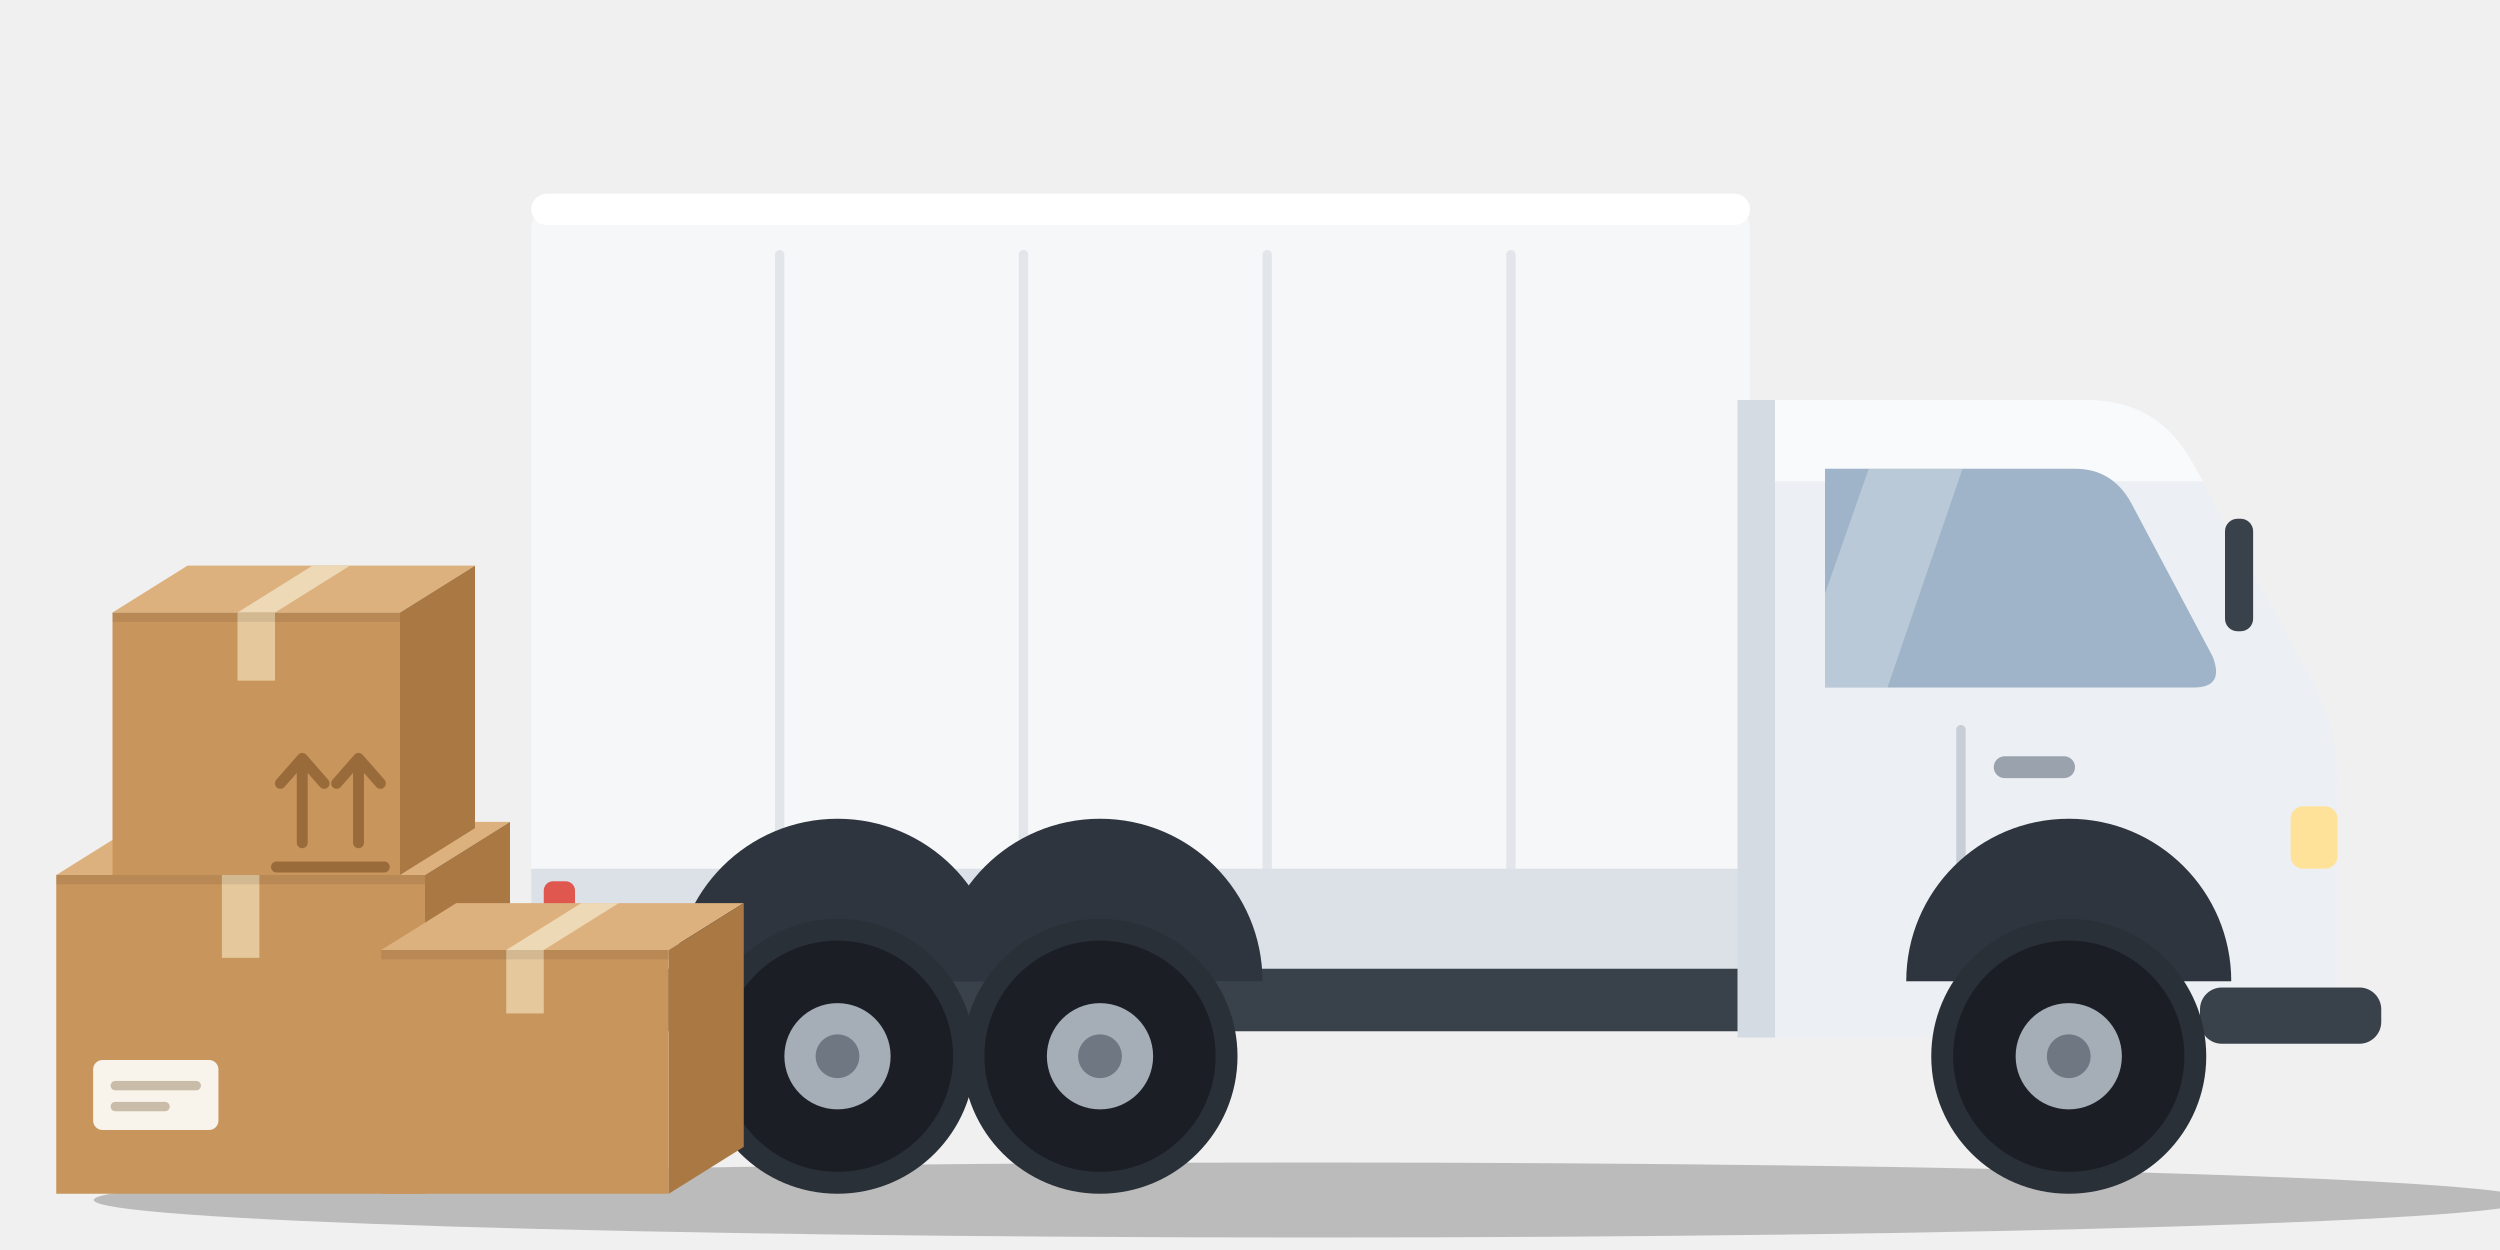
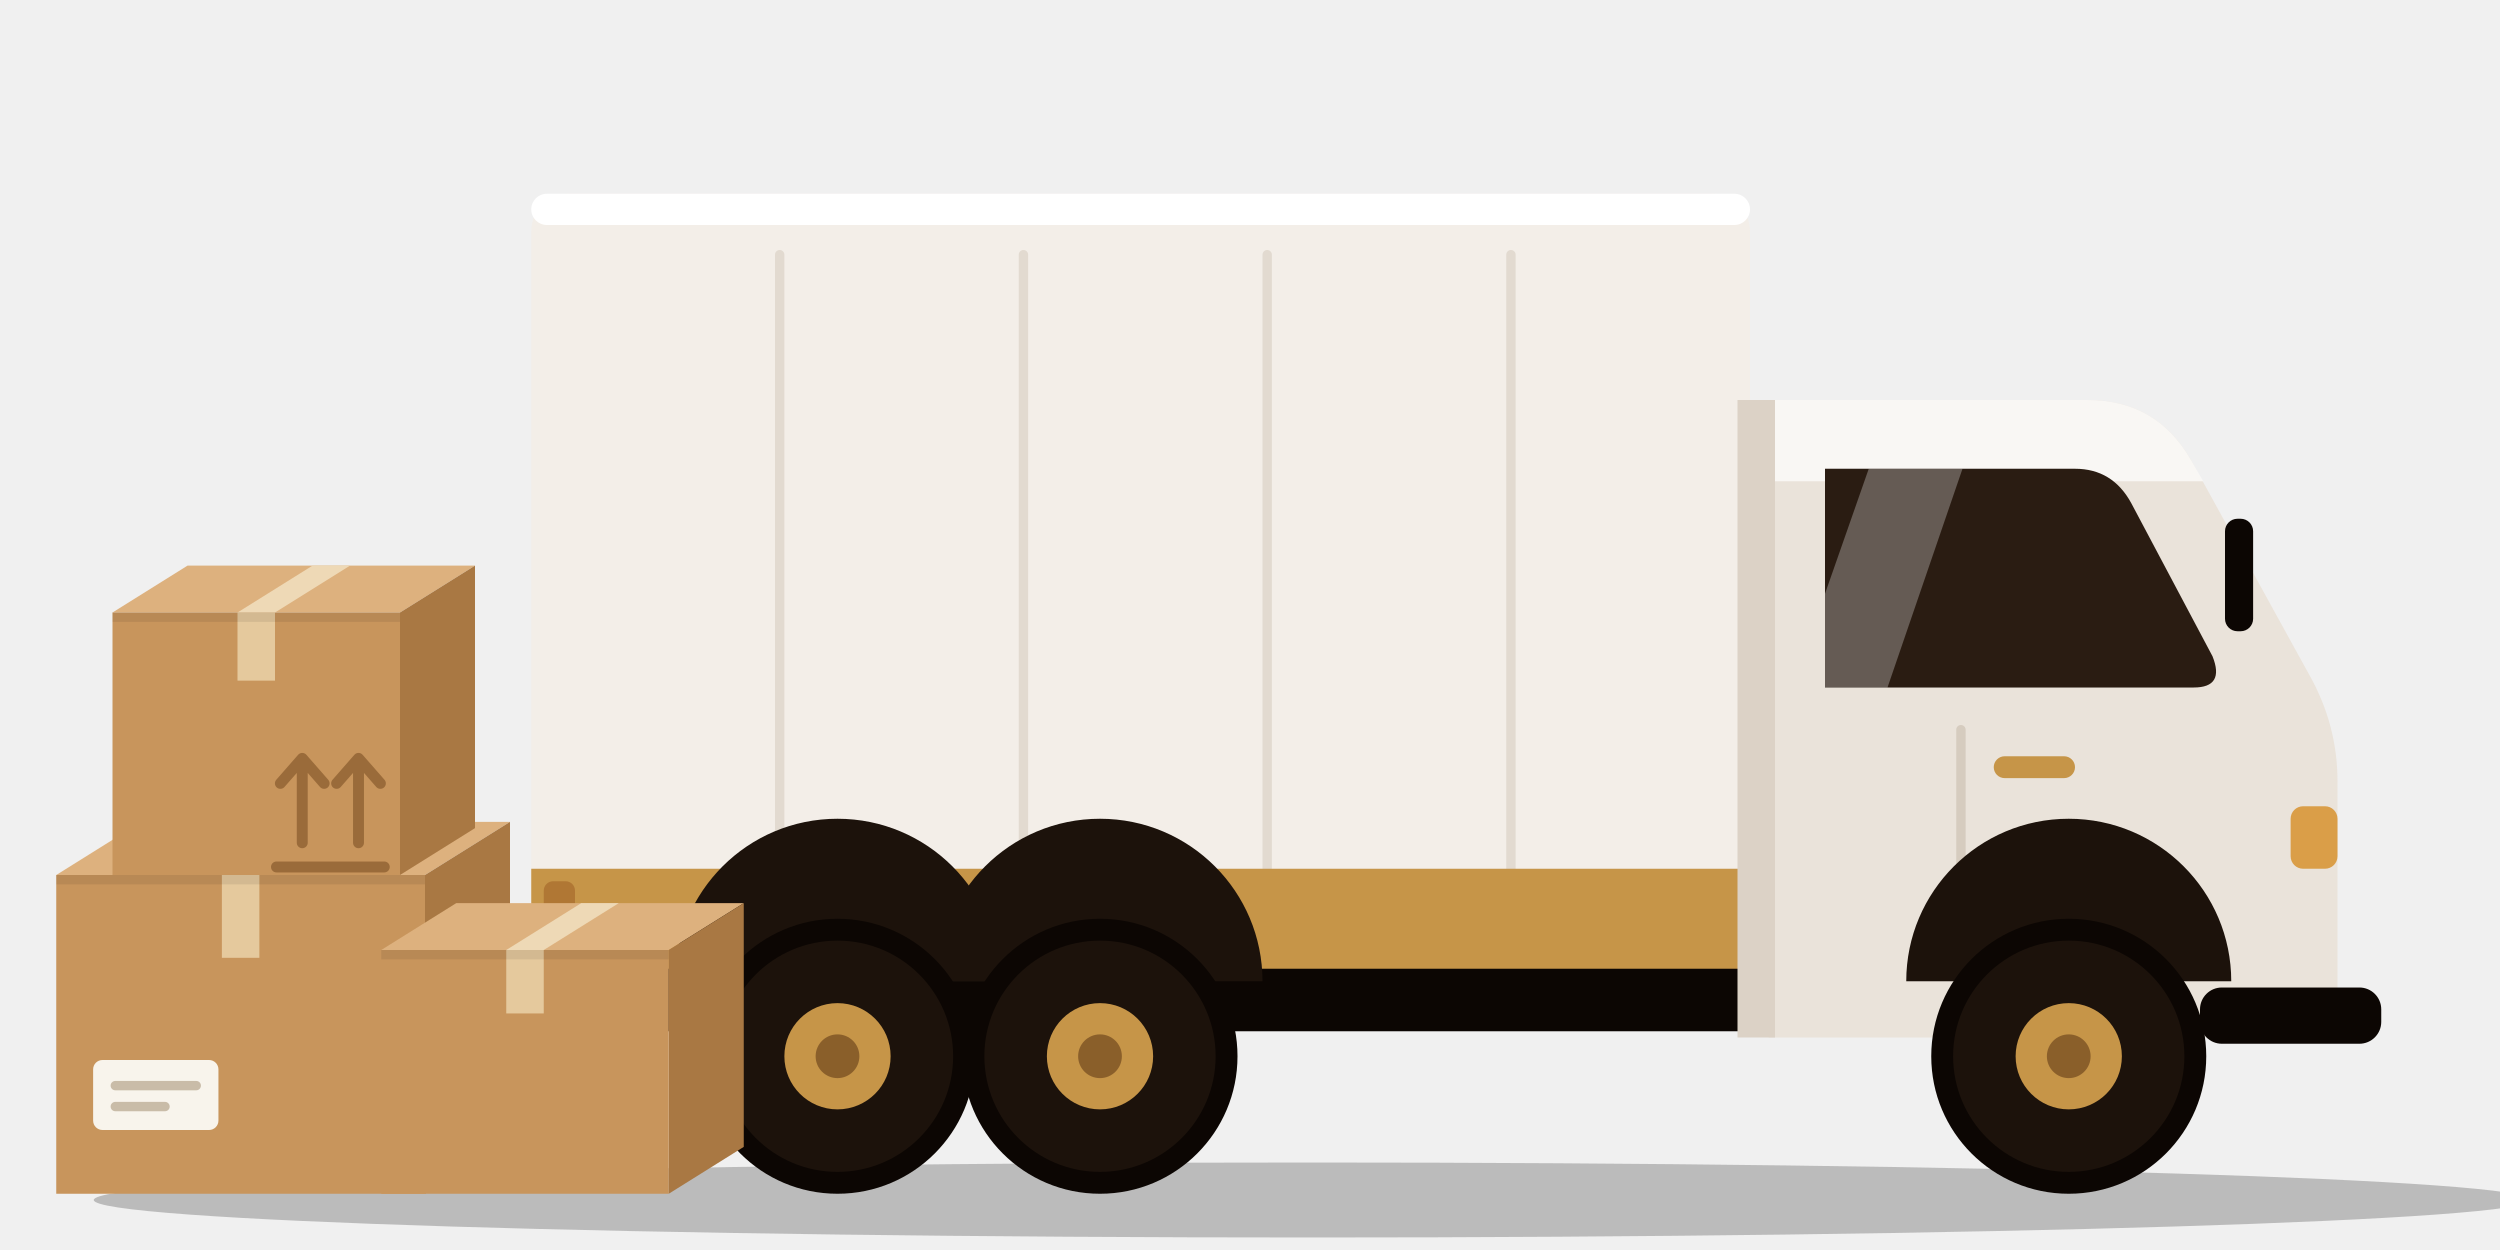
<svg xmlns="http://www.w3.org/2000/svg" viewBox="0 0 800 400" role="img" aria-labelledby="t">
  <ellipse cx="420" cy="384" rx="390" ry="12" fill="#000" opacity="0.22" />
-   <rect x="170" y="62" width="390" height="252" rx="12" fill="#F6F7F9" />
+   <rect x="170" y="62" width="390" height="252" rx="12" fill="#F3EEE8" />
  <rect x="170" y="62" width="390" height="10" rx="5" fill="#FFFFFF" />
-   <rect x="248" y="80" width="3" height="216" rx="1.5" fill="#E2E6EB" />
-   <rect x="326" y="80" width="3" height="216" rx="1.5" fill="#E2E6EB" />
-   <rect x="404" y="80" width="3" height="216" rx="1.5" fill="#E2E6EB" />
-   <rect x="482" y="80" width="3" height="216" rx="1.5" fill="#E2E6EB" />
-   <rect x="170" y="278" width="390" height="36" rx="0" fill="#DCE1E7" />
-   <rect x="174" y="282" width="10" height="18" rx="3" fill="#E0574F" />
-   <rect x="160" y="310" width="580" height="20" rx="5" fill="#39414B" />
-   <path d="M566 128 H668 Q690 128 701 147 L739 216 Q748 232 748 250 V318 Q748 332 734 332 H566 Z" fill="#ECEFF3" />
+   <rect x="248" y="80" width="3" height="216" rx="1.5" fill="#E2DAD0" />
+   <rect x="326" y="80" width="3" height="216" rx="1.5" fill="#E2DAD0" />
+   <rect x="404" y="80" width="3" height="216" rx="1.5" fill="#E2DAD0" />
+   <rect x="482" y="80" width="3" height="216" rx="1.5" fill="#E2DAD0" />
+   <rect x="170" y="278" width="390" height="36" rx="0" fill="#C69548" />
+   <rect x="174" y="282" width="10" height="18" rx="3" fill="#B07734" />
+   <rect x="160" y="310" width="580" height="20" rx="5" fill="#0C0603" />
+   <path d="M566 128 H668 Q690 128 701 147 L739 216 Q748 232 748 250 V318 Q748 332 734 332 H566 Z" fill="#EAE3DA" />
  <path d="M566 128 H668 Q690 128 701 147 L705 154 H566 Z" fill="#FFFFFF" opacity="0.7" />
-   <path d="M584 150 H664 Q676 150 682 161 L708 210 Q712 220 702 220 H584 Z" fill="#9FB4C9" />
+   <path d="M584 150 H664 Q676 150 682 161 L708 210 Q712 220 702 220 H584 Z" fill="#2A1C12" />
  <path d="M598 150 H628 L604 220 H584 V190 Z" fill="#FFFFFF" opacity="0.28" />
-   <rect x="626" y="232" width="3" height="88" rx="1.5" fill="#C7CED6" />
-   <rect x="638" y="242" width="26" height="7" rx="3.5" fill="#99A2AD" />
-   <rect x="733" y="258" width="15" height="20" rx="4" fill="#FFE29A" />
-   <rect x="704" y="316" width="58" height="18" rx="7" fill="#39414B" />
-   <rect x="712" y="166" width="9" height="36" rx="4" fill="#39414B" />
-   <rect x="556" y="128" width="12" height="204" fill="#D5DBE2" />
-   <path d="M216 314 A52 52 0 0 1 320 314 Z" fill="#2E353E" />
-   <path d="M300 314 A52 52 0 0 1 404 314 Z" fill="#2E353E" />
-   <path d="M610 314 A52 52 0 0 1 714 314 Z" fill="#2E353E" />
-   <circle cx="268" cy="338" r="44" fill="#2A3038" />
-   <circle cx="268" cy="338" r="37" fill="#1B1F25" />
-   <circle cx="268" cy="338" r="17" fill="#A5ADB7" />
-   <circle cx="268" cy="338" r="7" fill="#6E7782" />
-   <circle cx="352" cy="338" r="44" fill="#2A3038" />
-   <circle cx="352" cy="338" r="37" fill="#1B1F25" />
-   <circle cx="352" cy="338" r="17" fill="#A5ADB7" />
-   <circle cx="352" cy="338" r="7" fill="#6E7782" />
-   <circle cx="662" cy="338" r="44" fill="#2A3038" />
-   <circle cx="662" cy="338" r="37" fill="#1B1F25" />
-   <circle cx="662" cy="338" r="17" fill="#A5ADB7" />
-   <circle cx="662" cy="338" r="7" fill="#6E7782" />
+   <rect x="626" y="232" width="3" height="88" rx="1.5" fill="#D6CCBF" />
+   <rect x="638" y="242" width="26" height="7" rx="3.5" fill="#C69548" />
+   <rect x="733" y="258" width="15" height="20" rx="4" fill="#DA9E48" />
+   <rect x="704" y="316" width="58" height="18" rx="7" fill="#0C0603" />
+   <rect x="712" y="166" width="9" height="36" rx="4" fill="#0C0603" />
+   <rect x="556" y="128" width="12" height="204" fill="#DCD2C6" />
+   <path d="M216 314 A52 52 0 0 1 320 314 Z" fill="#1C120B" />
+   <path d="M300 314 A52 52 0 0 1 404 314 Z" fill="#1C120B" />
+   <path d="M610 314 A52 52 0 0 1 714 314 Z" fill="#1C120B" />
+   <circle cx="268" cy="338" r="44" fill="#0C0603" />
+   <circle cx="268" cy="338" r="37" fill="#1C120B" />
+   <circle cx="268" cy="338" r="17" fill="#C69548" />
+   <circle cx="268" cy="338" r="7" fill="#8A5F2A" />
+   <circle cx="352" cy="338" r="44" fill="#0C0603" />
+   <circle cx="352" cy="338" r="37" fill="#1C120B" />
+   <circle cx="352" cy="338" r="17" fill="#C69548" />
+   <circle cx="352" cy="338" r="7" fill="#8A5F2A" />
+   <circle cx="662" cy="338" r="44" fill="#0C0603" />
+   <circle cx="662" cy="338" r="37" fill="#1C120B" />
+   <circle cx="662" cy="338" r="17" fill="#C69548" />
+   <circle cx="662" cy="338" r="7" fill="#8A5F2A" />
  <polygon points="18,280 136,280 163.2,263.0 45.2,263.0" fill="#DDB17E" />
  <polygon points="136,280 163.2,263.0 163.2,365.0 136,382" fill="#A97843" />
  <rect x="18" y="280" width="118" height="102" fill="#C8955C" />
  <polygon points="71.0,280 83.0,280 110.2,263.0 98.2,263.0" fill="#EED9B6" />
  <rect x="71.0" y="280" width="12" height="26.5" fill="#E5C99D" />
  <rect x="18" y="280" width="118" height="3" fill="#000" opacity="0.08" />
  <rect x="29.8" y="339.2" width="40.1" height="22.4" rx="3" fill="#F8F4EC" />
  <rect x="35.4" y="345.9" width="28.9" height="3" rx="1.5" fill="#C9BCA8" />
  <rect x="35.4" y="352.6" width="18.9" height="3" rx="1.5" fill="#C9BCA8" />
  <polygon points="122,304 214,304 238.0,289.0 146.0,289.0" fill="#DDB17E" />
  <polygon points="214,304 238.0,289.0 238.0,367.0 214,382" fill="#A97843" />
  <rect x="122" y="304" width="92" height="78" fill="#C8955C" />
  <polygon points="162.0,304 174.0,304 198.0,289.0 186.0,289.0" fill="#EED9B6" />
  <rect x="162.0" y="304" width="12" height="20.3" fill="#E5C99D" />
  <rect x="122" y="304" width="92" height="3" fill="#000" opacity="0.08" />
  <polygon points="36,196 128,196 152.0,181.0 60.0,181.0" fill="#DDB17E" />
  <polygon points="128,196 152.0,181.0 152.0,265.0 128,280" fill="#A97843" />
  <rect x="36" y="196" width="92" height="84" fill="#C8955C" />
  <polygon points="76.0,196 88.0,196 112.0,181.0 100.0,181.0" fill="#EED9B6" />
  <rect x="76.0" y="196" width="12" height="21.8" fill="#E5C99D" />
  <rect x="36" y="196" width="92" height="3" fill="#000" opacity="0.08" />
  <path d="M96.72 269.68 V243.68 M89.72 250.68 L96.72 242.68 L103.72 250.68" fill="none" stroke="#9A6B3A" stroke-width="3.5" stroke-linecap="round" stroke-linejoin="round" />
  <path d="M114.72 269.68 V243.68 M107.72 250.68 L114.72 242.68 L121.72 250.68" fill="none" stroke="#9A6B3A" stroke-width="3.5" stroke-linecap="round" stroke-linejoin="round" />
  <rect x="86.72" y="275.68" width="38" height="3.5" rx="1.75" fill="#9A6B3A" />
</svg>
